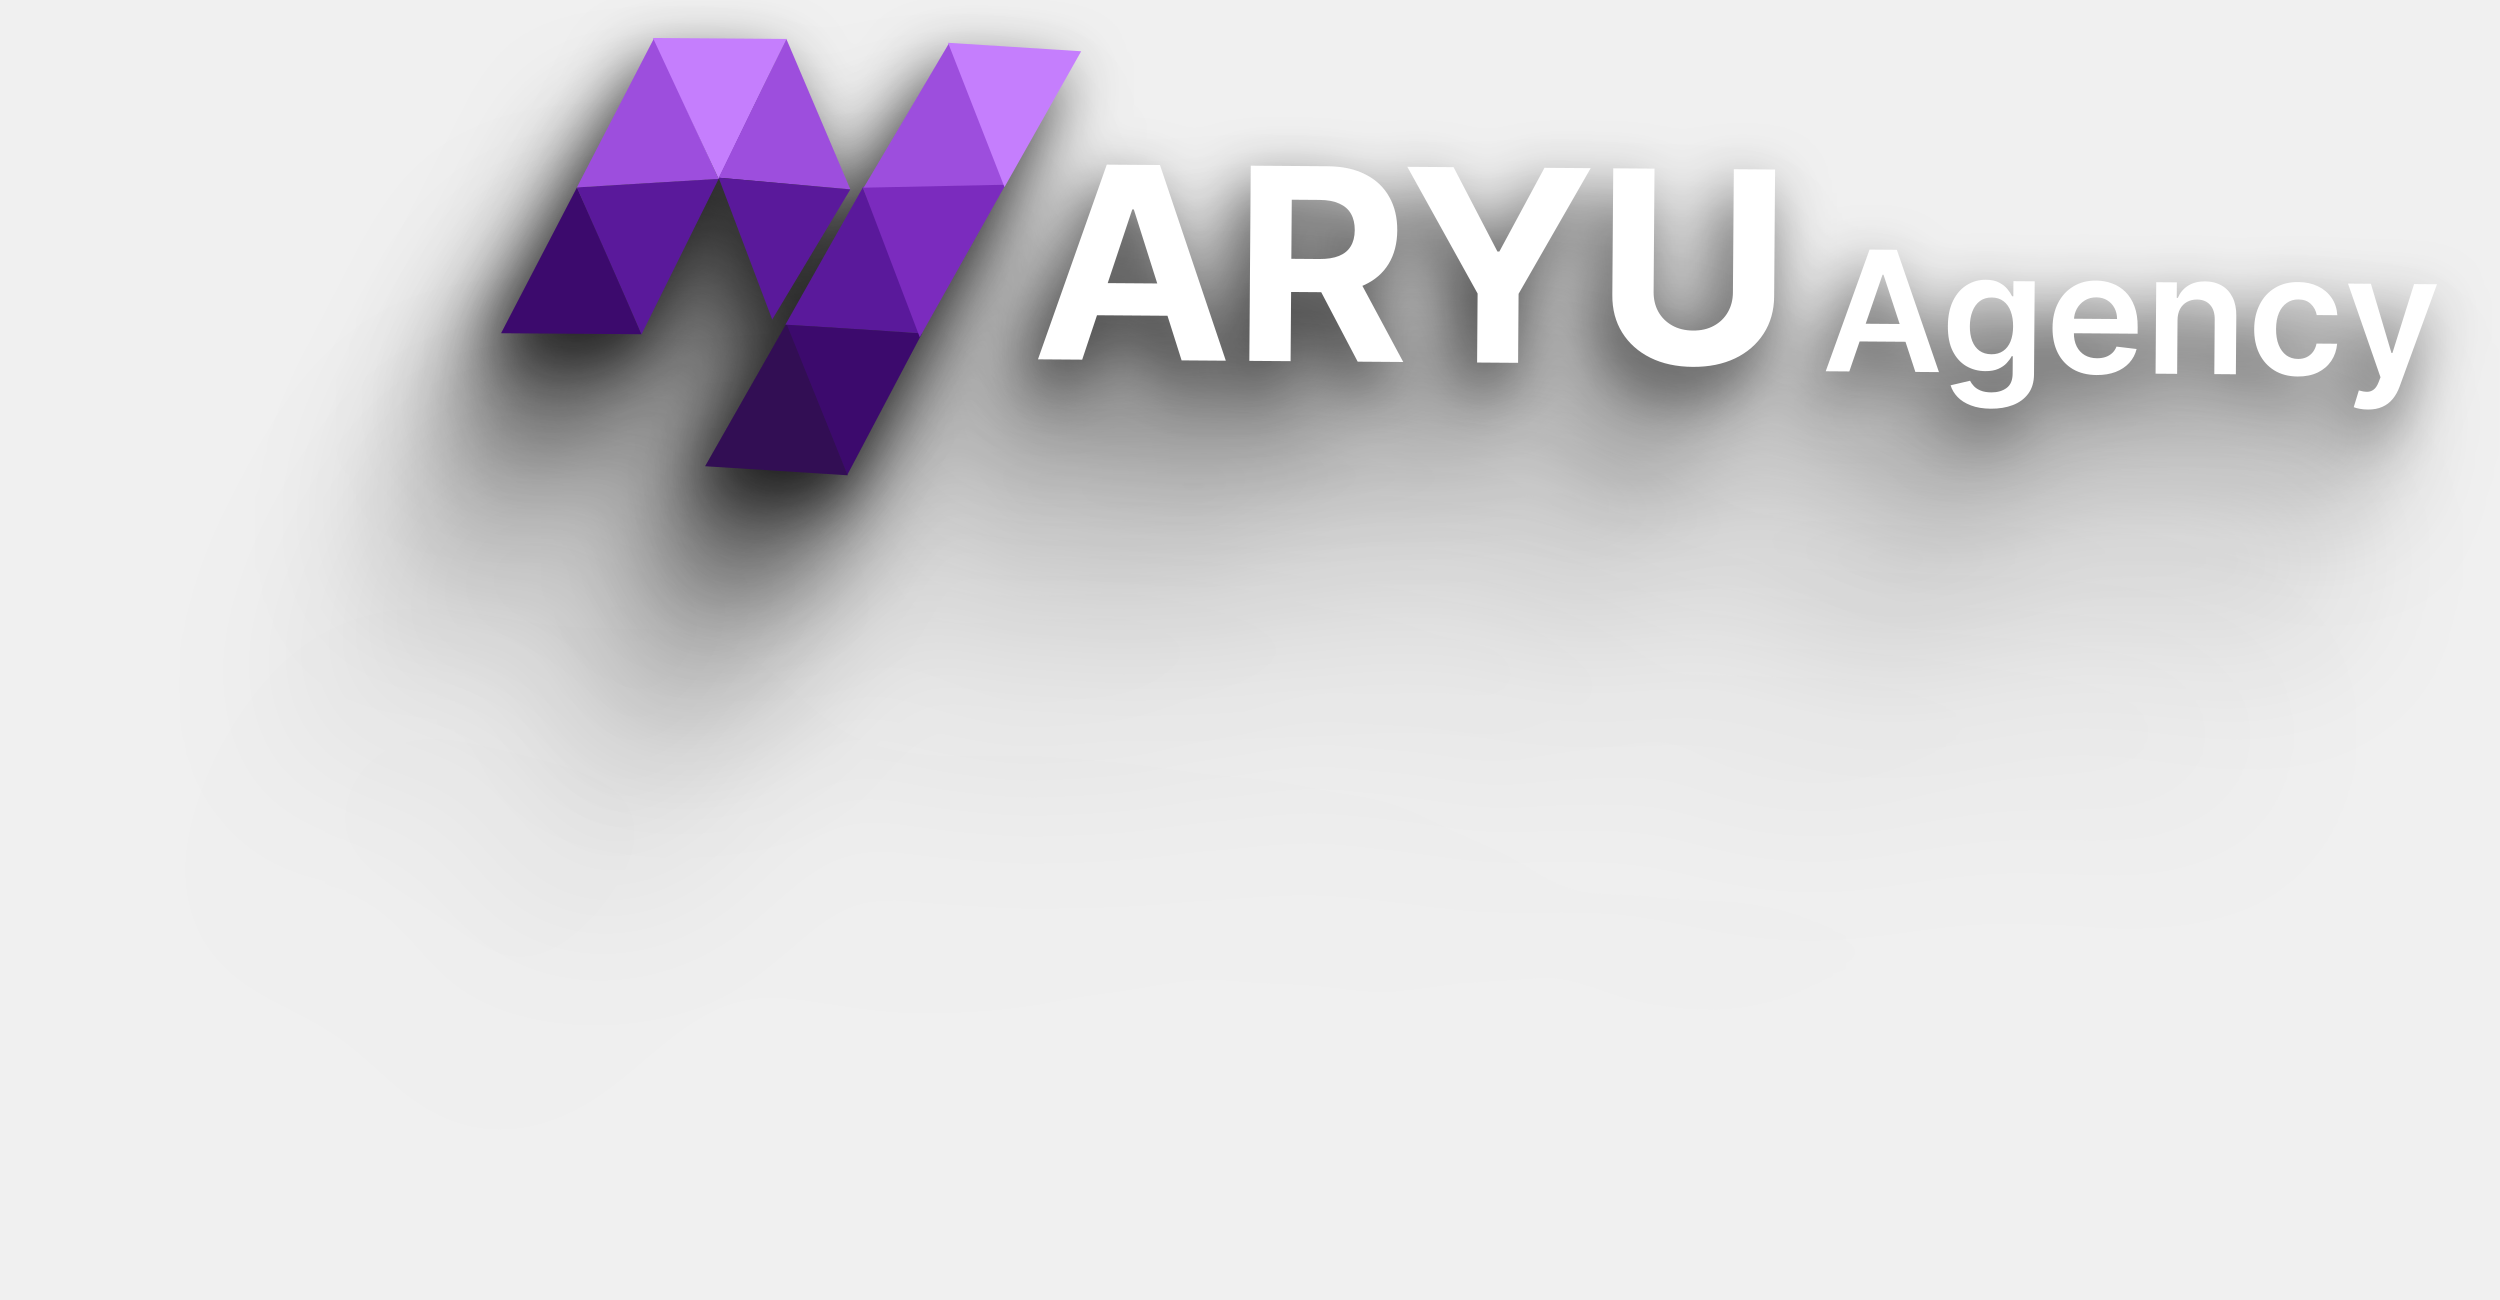
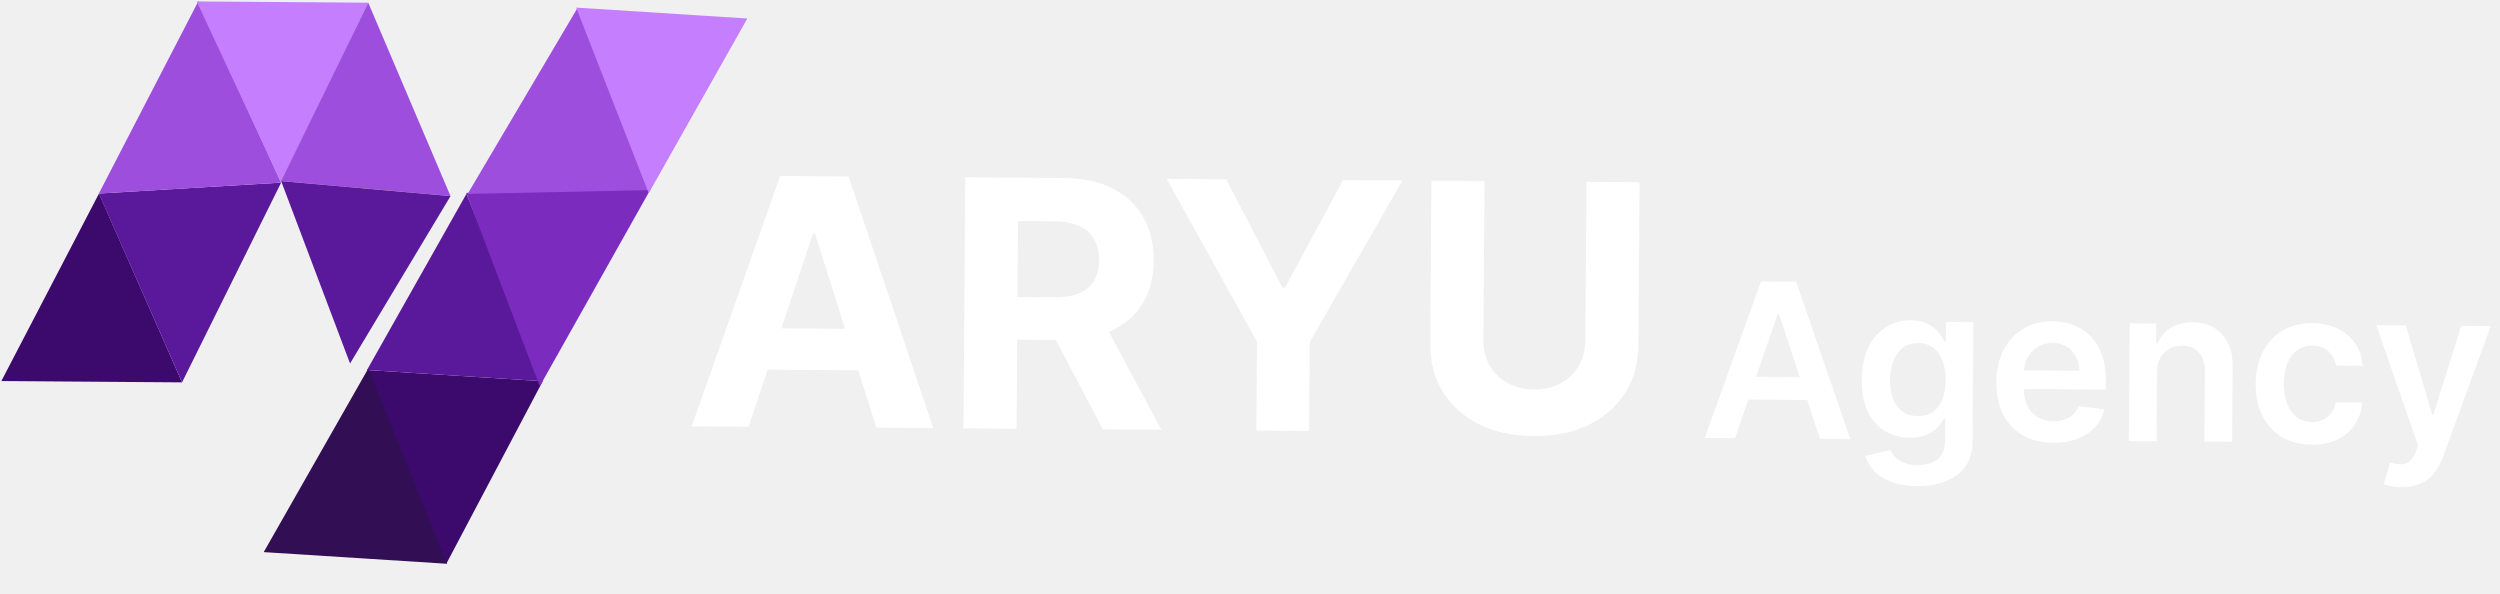
- <svg xmlns="http://www.w3.org/2000/svg" width="610" height="317" viewBox="0 0 610 317" fill="none">
-   <g filter="url(#filter0_ddddd_1406_1776)">
-     <g clip-path="url(#clip0_1406_1776)">
-       <path d="M156.543 81.558L122.255 81.307L140.786 45.721" fill="#3C0A6D" />
-       <path d="M175.347 43.651L140.752 45.721L156.544 81.558" fill="#5A199B" />
-       <path d="M159.617 9.269L140.753 45.724L175.348 43.654" fill="#9D4EDD" />
-       <path d="M175.346 43.659L159.324 9.271L191.866 9.509" fill="#C57EFD" />
-       <path d="M207.487 46.207L175.35 43.359L191.868 9.5" fill="#9D4EDD" />
-       <path d="M207.484 46.214L175.348 43.365L188.419 77.973" fill="#5A199B" />
-       <path d="M206.694 115.961L191.71 79.215L224.986 81.333" fill="#3C0A6D" />
-       <path d="M191.874 78.933L172.039 113.761L206.839 115.976" fill="#320E54" />
-       <path d="M191.639 79.209L224.987 81.332L210.51 45.78L191.639 79.209Z" fill="#5A199B" />
-       <path d="M245.438 44.92L210.454 45.604L224.423 82.285" fill="#7B2BBE" />
-       <path d="M210.73 45.796L245.133 45.075L231.616 10.459L210.73 45.796Z" fill="#9D4EDD" />
-       <path d="M231.324 10.443L245.095 45.659L263.804 12.511L231.324 10.443Z" fill="#C57EFD" />
-     </g>
-     <path d="M264.055 87.755L253.264 87.676L270.055 40.167L283.032 40.262L299.103 88.011L288.312 87.932L276.65 51.1L276.278 51.097L264.055 87.755ZM263.518 69.028L289.007 69.215L288.949 77.075L263.46 76.889L263.518 69.028ZM304.835 88.053L305.183 40.424L323.974 40.561C327.571 40.587 330.636 41.253 333.17 42.559C335.719 43.849 337.651 45.669 338.967 48.02C340.299 50.356 340.954 53.097 340.931 56.244C340.908 59.407 340.205 62.123 338.824 64.392C337.444 66.646 335.454 68.368 332.856 69.558C330.274 70.749 327.153 71.331 323.494 71.304L310.912 71.212L310.971 63.119L321.925 63.199C323.848 63.213 325.446 62.961 326.722 62.443C327.997 61.925 328.948 61.142 329.576 60.092C330.22 59.042 330.547 57.734 330.558 56.169C330.57 54.587 330.262 53.252 329.634 52.161C329.022 51.072 328.074 50.243 326.792 49.675C325.524 49.093 323.922 48.794 321.984 48.78L315.193 48.73L314.905 88.126L304.835 88.053ZM330.715 66.566L342.394 88.327L331.278 88.246L319.854 66.486L330.715 66.566ZM343.387 40.703L354.667 40.785L365.377 61.377L365.843 61.38L376.853 40.948L388.132 41.03L370.535 71.694L370.412 88.532L360.412 88.459L360.535 71.621L343.387 40.703ZM423.052 41.285L433.122 41.359L432.896 72.29C432.87 75.763 432.018 78.795 430.34 81.388C428.678 83.981 426.361 85.995 423.389 87.431C420.417 88.851 416.962 89.547 413.024 89.518C409.07 89.489 405.618 88.743 402.668 87.279C399.717 85.8 397.429 83.752 395.805 81.135C394.181 78.519 393.381 75.474 393.406 72.001L393.633 41.07L403.702 41.144L403.483 71.214C403.469 73.028 403.853 74.644 404.633 76.06C405.429 77.477 406.553 78.594 408.005 79.411C409.456 80.228 411.151 80.643 413.089 80.657C415.042 80.671 416.743 80.281 418.191 79.485C419.654 78.689 420.786 77.589 421.587 76.184C422.404 74.779 422.819 73.17 422.832 71.356L423.052 41.285Z" fill="white" />
-     <path d="M451.23 90.634L445.474 90.592L456.171 60.901L462.829 60.95L473.105 90.794L467.349 90.752L459.572 67.031L459.339 67.029L451.23 90.634ZM451.504 78.964L467.202 79.079L467.17 83.41L451.473 83.295L451.504 78.964ZM485.759 99.725C483.869 99.711 482.248 99.442 480.895 98.918C479.542 98.405 478.457 97.718 477.64 96.86C476.822 96.001 476.258 95.052 475.945 94.013L480.692 92.899C480.902 93.337 481.209 93.77 481.613 94.2C482.017 94.639 482.562 95.001 483.248 95.287C483.943 95.583 484.819 95.735 485.875 95.743C487.368 95.753 488.606 95.399 489.59 94.679C490.574 93.969 491.072 92.791 491.084 91.144L491.115 86.914L490.853 86.912C490.578 87.453 490.176 88.007 489.649 88.575C489.131 89.143 488.444 89.617 487.589 89.999C486.743 90.38 485.681 90.566 484.401 90.557C482.686 90.544 481.134 90.131 479.745 89.316C478.365 88.492 477.269 87.273 476.457 85.658C475.655 84.034 475.263 82.006 475.281 79.574C475.298 77.122 475.721 75.056 476.547 73.376C477.383 71.686 478.502 70.411 479.904 69.549C481.305 68.677 482.864 68.248 484.579 68.26C485.887 68.27 486.961 68.5 487.801 68.952C488.65 69.395 489.325 69.928 489.824 70.552C490.324 71.166 490.702 71.745 490.96 72.29L491.251 72.292L491.278 68.6L496.467 68.638L496.301 91.327C496.287 93.236 495.82 94.812 494.9 96.055C493.98 97.299 492.728 98.225 491.144 98.834C489.56 99.442 487.765 99.739 485.759 99.725ZM485.9 86.44C487.014 86.448 487.966 86.183 488.755 85.647C489.543 85.11 490.145 84.334 490.559 83.319C490.974 82.305 491.186 81.085 491.197 79.661C491.207 78.256 491.012 77.024 490.613 75.965C490.224 74.906 489.639 74.082 488.858 73.495C488.087 72.898 487.135 72.596 486.001 72.588C484.828 72.579 483.848 72.877 483.058 73.482C482.269 74.087 481.672 74.921 481.266 75.984C480.861 77.037 480.654 78.237 480.644 79.584C480.634 80.95 480.824 82.148 481.214 83.178C481.613 84.199 482.204 84.998 482.984 85.575C483.775 86.143 484.747 86.431 485.9 86.44ZM511.577 91.511C509.338 91.495 507.408 91.016 505.787 90.074C504.176 89.122 502.94 87.785 502.081 86.064C501.221 84.332 500.8 82.299 500.817 79.964C500.834 77.667 501.285 75.655 502.17 73.927C503.064 72.189 504.305 70.841 505.891 69.884C507.478 68.917 509.337 68.441 511.469 68.457C512.845 68.467 514.142 68.699 515.36 69.154C516.587 69.599 517.667 70.285 518.601 71.212C519.543 72.14 520.281 73.318 520.813 74.746C521.346 76.165 521.605 77.853 521.59 79.811L521.578 81.424L503.279 81.29L503.305 77.744L516.561 77.84C516.558 76.833 516.347 75.935 515.926 75.147C515.506 74.349 514.914 73.72 514.152 73.259C513.4 72.798 512.519 72.563 511.512 72.556C510.436 72.548 509.489 72.803 508.672 73.32C507.854 73.828 507.214 74.501 506.753 75.341C506.301 76.171 506.066 77.085 506.049 78.083L506.027 81.179C506.017 82.478 506.247 83.594 506.715 84.528C507.183 85.452 507.841 86.164 508.69 86.664C509.54 87.155 510.536 87.405 511.679 87.413C512.445 87.419 513.138 87.317 513.76 87.108C514.382 86.89 514.922 86.569 515.381 86.146C515.839 85.723 516.187 85.198 516.424 84.57L521.333 85.158C521.014 86.454 520.414 87.583 519.535 88.546C518.666 89.499 517.555 90.237 516.205 90.76C514.854 91.274 513.311 91.524 511.577 91.511ZM531.316 78.137L531.22 91.219L525.959 91.18L526.122 68.854L531.151 68.891L531.123 72.685L531.385 72.687C531.908 71.441 532.734 70.453 533.863 69.725C535.002 68.997 536.405 68.639 538.072 68.651C539.613 68.662 540.952 69.002 542.091 69.669C543.239 70.336 544.124 71.297 544.744 72.552C545.375 73.806 545.679 75.325 545.656 77.108L545.552 91.324L540.29 91.285L540.388 77.884C540.399 76.391 540.02 75.221 539.251 74.372C538.492 73.524 537.434 73.094 536.077 73.085C535.157 73.078 534.336 73.275 533.616 73.677C532.906 74.069 532.345 74.642 531.932 75.394C531.529 76.147 531.324 77.062 531.316 78.137ZM560.636 91.87C558.408 91.854 556.497 91.35 554.906 90.36C553.324 89.37 552.108 88.009 551.258 86.278C550.418 84.537 550.006 82.538 550.023 80.28C550.039 78.012 550.49 76.015 551.375 74.287C552.26 72.549 553.5 71.201 555.096 70.244C556.702 69.277 558.596 68.801 560.776 68.817C562.588 68.83 564.189 69.176 565.58 69.855C566.98 70.524 568.092 71.468 568.917 72.685C569.741 73.893 570.206 75.301 570.31 76.91L565.281 76.874C565.086 75.797 564.608 74.897 563.847 74.174C563.097 73.442 562.087 73.071 560.817 73.062C559.742 73.054 558.795 73.338 557.977 73.913C557.159 74.479 556.518 75.298 556.055 76.37C555.601 77.443 555.369 78.73 555.358 80.232C555.347 81.753 555.56 83.063 555.998 84.161C556.435 85.25 557.054 86.092 557.854 86.689C558.664 87.277 559.616 87.574 560.711 87.582C561.487 87.588 562.18 87.448 562.793 87.162C563.415 86.866 563.937 86.438 564.358 85.879C564.779 85.32 565.069 84.639 565.23 83.836L570.26 83.873C570.122 85.451 569.647 86.848 568.833 88.063C568.02 89.269 566.918 90.21 565.528 90.888C564.137 91.556 562.507 91.884 560.636 91.87ZM577.734 99.931C577.016 99.926 576.353 99.863 575.743 99.743C575.143 99.632 574.665 99.502 574.307 99.354L575.558 95.264C576.322 95.493 577.004 95.604 577.605 95.599C578.206 95.594 578.736 95.409 579.194 95.044C579.662 94.688 580.058 94.091 580.384 93.25L580.844 92.047L572.914 69.196L578.496 69.237L583.518 86.136L583.75 86.137L589.034 69.314L594.63 69.355L585.508 94.319C585.082 95.499 584.523 96.507 583.828 97.345C583.134 98.193 582.286 98.836 581.285 99.274C580.293 99.722 579.11 99.942 577.734 99.931Z" fill="white" />
+ <svg xmlns="http://www.w3.org/2000/svg" width="160" height="38" viewBox="0 0 160 38" fill="none">
+   <g clip-path="url(#clip0_1406_2243)">
+     <path d="M11.651 24.472L0.086 24.387L6.336 12.385" fill="#3C0A6D" />
+     <path d="M17.993 11.687L6.325 12.385L11.651 24.472" fill="#5A199B" />
+     <path d="M12.688 0.091L6.325 12.387L17.994 11.688" fill="#9D4EDD" />
+     <path d="M17.993 11.69L12.589 0.092L23.565 0.172" fill="#C57EFD" />
+     <path d="M28.834 12.55L17.994 11.589L23.566 0.169" fill="#9D4EDD" />
+     <path d="M28.833 12.552L17.994 11.591L22.403 23.264" fill="#5A199B" />
+     <path d="M28.566 36.077L23.512 23.683L34.736 24.397" fill="#3C0A6D" />
+     <path d="M23.568 23.588L16.878 35.335L28.615 36.082" fill="#320E54" />
+     <path d="M23.488 23.681L34.736 24.397L29.853 12.406L23.488 23.681Z" fill="#5A199B" />
+     <path d="M41.635 12.115L29.835 12.346L34.546 24.718" fill="#7B2BBE" />
+     <path d="M29.927 12.411L41.531 12.168L36.972 0.492L29.927 12.411Z" fill="#9D4EDD" />
+     <path d="M36.873 0.486L41.518 12.364L47.829 1.184L36.873 0.486Z" fill="#C57EFD" />
  </g>
+   <path d="M47.908 27.313L44.269 27.287L49.932 11.262L54.309 11.294L59.729 27.399L56.09 27.373L52.156 14.95L52.031 14.949L47.908 27.313ZM47.727 20.997L56.324 21.06L56.305 23.711L47.708 23.648L47.727 20.997ZM61.663 27.414L61.78 11.349L68.118 11.395C69.331 11.404 70.365 11.629 71.22 12.069C72.079 12.504 72.731 13.118 73.175 13.911C73.624 14.699 73.845 15.623 73.837 16.685C73.829 17.752 73.593 18.668 73.127 19.433C72.661 20.193 71.99 20.774 71.114 21.176C70.243 21.577 69.19 21.773 67.956 21.765L63.712 21.733L63.732 19.004L67.427 19.031C68.075 19.035 68.615 18.951 69.045 18.776C69.475 18.601 69.796 18.337 70.008 17.983C70.225 17.629 70.335 17.188 70.339 16.66C70.343 16.126 70.239 15.676 70.027 15.308C69.821 14.94 69.501 14.661 69.068 14.469C68.641 14.273 68.1 14.172 67.447 14.167L65.156 14.151L65.059 27.438L61.663 27.414ZM70.392 20.166L74.331 27.506L70.581 27.479L66.728 20.14L70.392 20.166ZM74.666 11.443L78.47 11.471L82.083 18.416L82.24 18.417L85.954 11.526L89.758 11.553L83.823 21.896L83.781 27.575L80.408 27.551L80.45 21.872L74.666 11.443ZM101.536 11.639L104.932 11.664L104.856 22.097C104.847 23.268 104.56 24.291 103.994 25.166C103.433 26.04 102.652 26.72 101.65 27.204C100.647 27.683 99.482 27.918 98.154 27.908C96.82 27.898 95.656 27.646 94.66 27.153C93.665 26.654 92.894 25.963 92.346 25.081C91.798 24.198 91.528 23.171 91.537 22L91.613 11.567L95.01 11.592L94.935 21.734C94.931 22.346 95.06 22.891 95.323 23.369C95.592 23.846 95.971 24.223 96.46 24.499C96.95 24.774 97.522 24.914 98.175 24.919C98.834 24.924 99.408 24.792 99.896 24.524C100.39 24.256 100.772 23.884 101.042 23.41C101.317 22.937 101.457 22.394 101.462 21.782L101.536 11.639Z" fill="white" />
+   <path d="M111.042 28.043L109.1 28.029L112.708 18.014L114.954 18.03L118.42 28.097L116.479 28.082L113.855 20.081L113.777 20.081L111.042 28.043ZM111.134 24.106L116.429 24.145L116.418 25.606L111.123 25.567L111.134 24.106ZM122.688 31.109C122.051 31.104 121.504 31.013 121.047 30.837C120.591 30.663 120.225 30.432 119.949 30.142C119.674 29.853 119.483 29.533 119.378 29.182L120.979 28.807C121.05 28.954 121.153 29.1 121.289 29.245C121.426 29.393 121.609 29.516 121.841 29.612C122.075 29.712 122.371 29.763 122.727 29.766C123.23 29.769 123.648 29.65 123.98 29.407C124.312 29.168 124.48 28.77 124.484 28.214L124.494 26.788L124.406 26.787C124.313 26.97 124.178 27.157 124 27.348C123.825 27.54 123.594 27.7 123.305 27.828C123.02 27.957 122.661 28.02 122.23 28.017C121.651 28.012 121.128 27.873 120.659 27.598C120.194 27.32 119.824 26.909 119.55 26.364C119.28 25.817 119.148 25.132 119.154 24.312C119.16 23.485 119.302 22.788 119.581 22.222C119.863 21.652 120.24 21.221 120.713 20.931C121.186 20.637 121.711 20.492 122.29 20.496C122.731 20.499 123.093 20.577 123.377 20.73C123.663 20.879 123.891 21.059 124.059 21.269C124.227 21.476 124.355 21.672 124.442 21.855L124.54 21.856L124.549 20.611L126.299 20.623L126.243 28.276C126.239 28.92 126.081 29.452 125.771 29.871C125.461 30.291 125.038 30.603 124.504 30.808C123.97 31.013 123.364 31.114 122.688 31.109ZM122.735 26.628C123.111 26.631 123.432 26.541 123.698 26.36C123.964 26.179 124.167 25.918 124.307 25.575C124.447 25.233 124.518 24.822 124.522 24.341C124.525 23.868 124.46 23.452 124.325 23.095C124.194 22.738 123.996 22.46 123.733 22.262C123.473 22.061 123.152 21.959 122.769 21.956C122.374 21.953 122.043 22.053 121.777 22.257C121.511 22.461 121.309 22.743 121.173 23.101C121.036 23.456 120.966 23.861 120.963 24.316C120.959 24.776 121.023 25.18 121.155 25.528C121.29 25.872 121.489 26.142 121.752 26.336C122.019 26.528 122.346 26.625 122.735 26.628ZM131.396 28.338C130.641 28.333 129.99 28.171 129.443 27.854C128.9 27.532 128.483 27.082 128.193 26.501C127.903 25.917 127.761 25.231 127.767 24.444C127.772 23.669 127.925 22.99 128.223 22.407C128.525 21.821 128.943 21.367 129.478 21.044C130.013 20.718 130.64 20.557 131.36 20.562C131.824 20.566 132.261 20.644 132.672 20.797C133.086 20.948 133.45 21.179 133.765 21.492C134.083 21.805 134.332 22.202 134.511 22.684C134.691 23.162 134.778 23.732 134.773 24.392L134.769 24.936L128.597 24.891L128.606 23.695L133.077 23.727C133.076 23.387 133.005 23.085 132.863 22.819C132.721 22.55 132.522 22.337 132.265 22.182C132.011 22.027 131.714 21.948 131.374 21.945C131.011 21.942 130.692 22.028 130.416 22.203C130.14 22.374 129.924 22.601 129.769 22.884C129.616 23.165 129.537 23.473 129.532 23.809L129.524 24.854C129.521 25.292 129.598 25.668 129.756 25.983C129.914 26.295 130.136 26.535 130.422 26.704C130.709 26.869 131.045 26.953 131.43 26.956C131.689 26.958 131.923 26.924 132.132 26.853C132.342 26.78 132.524 26.672 132.679 26.529C132.834 26.386 132.951 26.209 133.031 25.997L134.687 26.195C134.579 26.633 134.377 27.014 134.08 27.338C133.787 27.66 133.412 27.909 132.957 28.085C132.501 28.258 131.981 28.343 131.396 28.338ZM138.054 23.828L138.021 28.24L136.247 28.227L136.302 20.697L137.998 20.709L137.989 21.988L138.077 21.989C138.253 21.569 138.532 21.236 138.913 20.99C139.297 20.745 139.77 20.624 140.332 20.628C140.852 20.632 141.304 20.746 141.688 20.971C142.075 21.196 142.374 21.52 142.583 21.944C142.796 22.367 142.898 22.879 142.89 23.48L142.855 28.275L141.081 28.262L141.114 23.742C141.117 23.239 140.99 22.844 140.73 22.558C140.474 22.271 140.117 22.127 139.66 22.123C139.349 22.121 139.072 22.188 138.83 22.323C138.59 22.455 138.401 22.648 138.262 22.902C138.126 23.156 138.056 23.465 138.054 23.828ZM147.943 28.459C147.191 28.454 146.547 28.284 146.01 27.95C145.477 27.616 145.067 27.157 144.78 26.573C144.497 25.986 144.358 25.312 144.363 24.55C144.369 23.785 144.521 23.112 144.819 22.529C145.118 21.943 145.536 21.488 146.075 21.165C146.616 20.839 147.255 20.679 147.99 20.684C148.601 20.688 149.141 20.805 149.61 21.034C150.083 21.26 150.458 21.578 150.736 21.988C151.014 22.396 151.171 22.871 151.206 23.414L149.51 23.401C149.444 23.038 149.283 22.735 149.026 22.491C148.773 22.244 148.432 22.119 148.004 22.116C147.641 22.113 147.322 22.209 147.046 22.403C146.77 22.594 146.554 22.87 146.398 23.232C146.245 23.593 146.166 24.027 146.163 24.534C146.159 25.047 146.231 25.489 146.379 25.859C146.526 26.227 146.735 26.511 147.005 26.712C147.278 26.91 147.599 27.011 147.968 27.013C148.23 27.015 148.464 26.968 148.671 26.871C148.88 26.771 149.056 26.627 149.198 26.439C149.34 26.25 149.438 26.021 149.493 25.75L151.189 25.762C151.142 26.294 150.982 26.766 150.708 27.175C150.434 27.582 150.062 27.9 149.593 28.128C149.124 28.354 148.574 28.464 147.943 28.459ZM153.71 31.178C153.468 31.177 153.244 31.155 153.039 31.115C152.836 31.077 152.675 31.034 152.554 30.984L152.976 29.604C153.234 29.681 153.464 29.719 153.667 29.717C153.869 29.715 154.048 29.653 154.202 29.53C154.36 29.41 154.494 29.208 154.604 28.925L154.759 28.519L152.084 20.812L153.967 20.826L155.661 26.525L155.739 26.526L157.521 20.852L159.409 20.866L156.332 29.286C156.188 29.683 156 30.023 155.766 30.306C155.531 30.592 155.245 30.809 154.908 30.957C154.573 31.108 154.174 31.182 153.71 31.178Z" fill="white" />
  <defs>
-     <filter id="filter0_ddddd_1406_1776" x="0" y="0" width="609.684" height="316.596" filterUnits="userSpaceOnUse" color-interpolation-filters="sRGB">
-       <feFlood flood-opacity="0" result="BackgroundImageFix" />
-       <feColorMatrix in="SourceAlpha" type="matrix" values="0 0 0 0 0 0 0 0 0 0 0 0 0 0 0 0 0 0 127 0" result="hardAlpha" />
-       <feOffset dx="-3" dy="6" />
-       <feGaussianBlur stdDeviation="7.5" />
-       <feColorMatrix type="matrix" values="0 0 0 0 0 0 0 0 0 0 0 0 0 0 0 0 0 0 0.69 0" />
-       <feBlend mode="normal" in2="BackgroundImageFix" result="effect1_dropShadow_1406_1776" />
-       <feColorMatrix in="SourceAlpha" type="matrix" values="0 0 0 0 0 0 0 0 0 0 0 0 0 0 0 0 0 0 127 0" result="hardAlpha" />
-       <feOffset dx="-12" dy="24" />
-       <feGaussianBlur stdDeviation="13.5" />
-       <feColorMatrix type="matrix" values="0 0 0 0 0 0 0 0 0 0 0 0 0 0 0 0 0 0 0.6 0" />
-       <feBlend mode="normal" in2="effect1_dropShadow_1406_1776" result="effect2_dropShadow_1406_1776" />
-       <feColorMatrix in="SourceAlpha" type="matrix" values="0 0 0 0 0 0 0 0 0 0 0 0 0 0 0 0 0 0 127 0" result="hardAlpha" />
-       <feOffset dx="-27" dy="55" />
-       <feGaussianBlur stdDeviation="18.5" />
-       <feColorMatrix type="matrix" values="0 0 0 0 0 0 0 0 0 0 0 0 0 0 0 0 0 0 0.35 0" />
-       <feBlend mode="normal" in2="effect2_dropShadow_1406_1776" result="effect3_dropShadow_1406_1776" />
-       <feColorMatrix in="SourceAlpha" type="matrix" values="0 0 0 0 0 0 0 0 0 0 0 0 0 0 0 0 0 0 127 0" result="hardAlpha" />
-       <feOffset dx="-48" dy="97" />
-       <feGaussianBlur stdDeviation="21.5" />
-       <feColorMatrix type="matrix" values="0 0 0 0 0 0 0 0 0 0 0 0 0 0 0 0 0 0 0.1 0" />
-       <feBlend mode="normal" in2="effect3_dropShadow_1406_1776" result="effect4_dropShadow_1406_1776" />
-       <feColorMatrix in="SourceAlpha" type="matrix" values="0 0 0 0 0 0 0 0 0 0 0 0 0 0 0 0 0 0 127 0" result="hardAlpha" />
-       <feOffset dx="-75" dy="152" />
-       <feGaussianBlur stdDeviation="23.5" />
-       <feColorMatrix type="matrix" values="0 0 0 0 0 0 0 0 0 0 0 0 0 0 0 0 0 0 0.01 0" />
-       <feBlend mode="normal" in2="effect4_dropShadow_1406_1776" result="effect5_dropShadow_1406_1776" />
-       <feBlend mode="normal" in="SourceGraphic" in2="effect5_dropShadow_1406_1776" result="shape" />
-     </filter>
-     <clipPath id="clip0_1406_1776">
-       <rect width="141.729" height="107.562" fill="white" transform="translate(122.786 9) rotate(0.418737)" />
+     <clipPath id="clip0_1406_2243">
+       <rect width="47.804" height="36.279" fill="white" transform="translate(0.265137) rotate(0.418737)" />
    </clipPath>
  </defs>
</svg>
